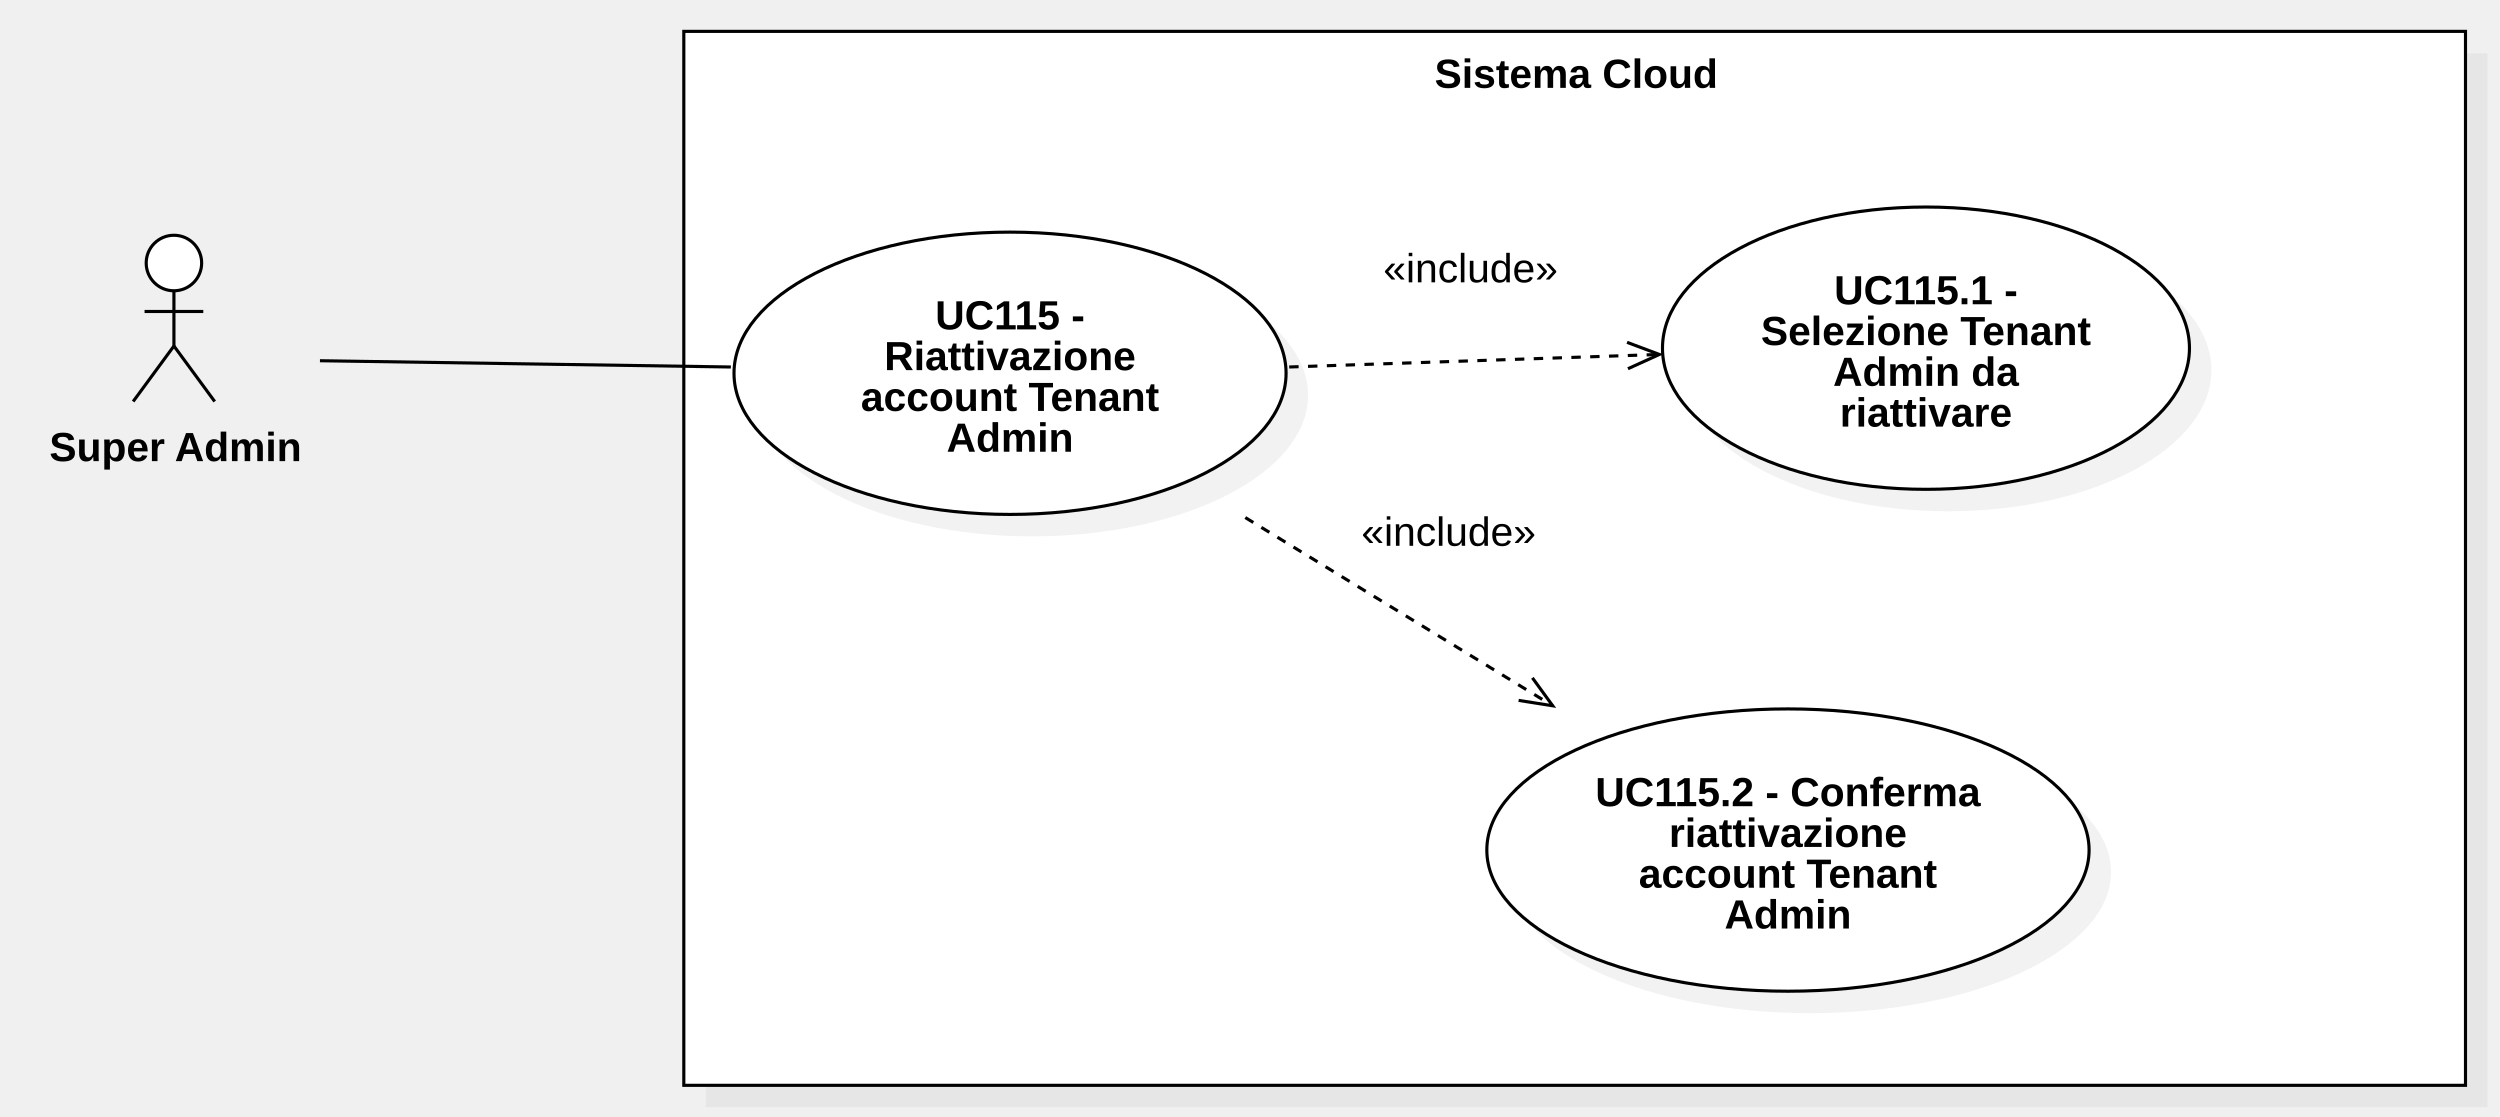
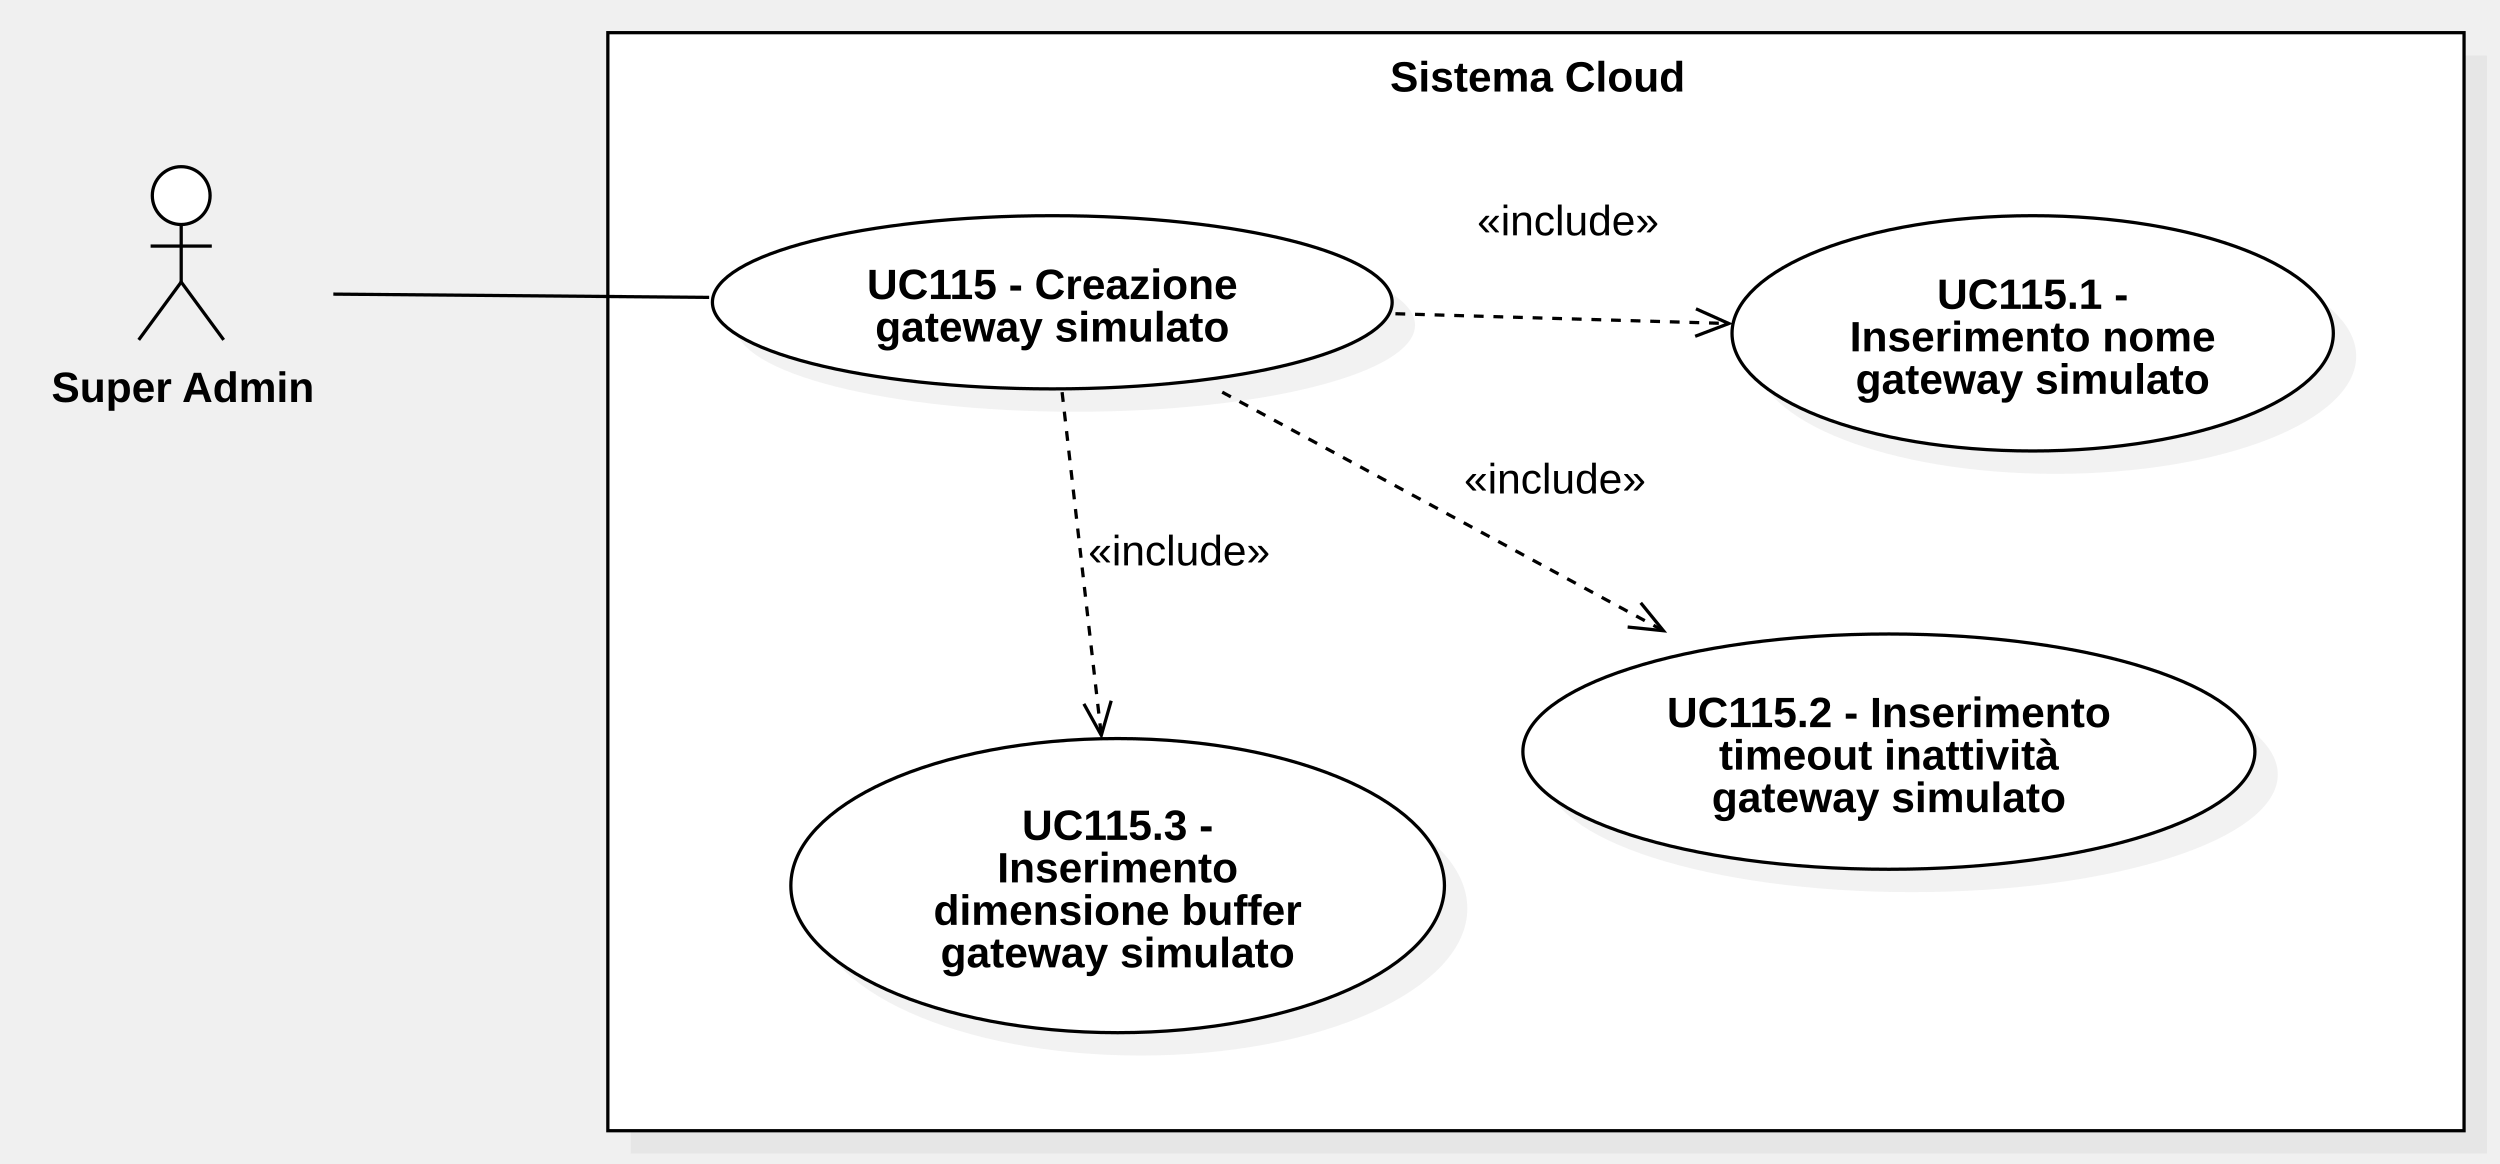
- <svg xmlns="http://www.w3.org/2000/svg" version="1.1" width="797" height="356">
+ <svg xmlns="http://www.w3.org/2000/svg" version="1.1" width="765" height="356">
  <defs />
  <g>
    <g>
-       <rect fill="#C0C0C0" stroke="none" x="476" y="446" width="568" height="336" transform="matrix(1 0 0 1 -251 -429)" fill-opacity="0.2" />
+       <rect fill="#C0C0C0" stroke="none" x="460" y="446" width="568" height="336" transform="matrix(1 0 0 1 -267 -429)" fill-opacity="0.2" />
    </g>
    <g>
-       <rect fill="#ffffff" stroke="none" x="469" y="439" width="568" height="336" transform="matrix(1 0 0 1 -251 -429)" />
+       <rect fill="#ffffff" stroke="none" x="453" y="439" width="568" height="336" transform="matrix(1 0 0 1 -267 -429)" />
    </g>
    <g>
-       <path fill="none" stroke="#000000" paint-order="fill stroke markers" d=" M 218 10 L 786 10 L 786 346 L 218 346 L 218 10 Z Z" stroke-miterlimit="10" stroke-dasharray="" />
+       <path fill="none" stroke="#000000" paint-order="fill stroke markers" d=" M 186 10 L 754 10 L 754 346 L 186 346 L 186 10 Z Z" stroke-miterlimit="10" stroke-dasharray="" />
    </g>
    <g>
      <g>
        <path fill="none" stroke="none" />
-         <text fill="#000000" stroke="none" font-family="Arial" font-size="13px" font-style="normal" font-weight="bold" text-decoration="undefined" x="753.5" y="452.5" text-anchor="middle" dominant-baseline="central" transform="matrix(1 0 0 1 -251 -429)">Sistema Cloud</text>
+         <text fill="#000000" stroke="none" font-family="Arial" font-size="13px" font-style="normal" font-weight="bold" text-decoration="undefined" x="737.5" y="452.5" text-anchor="middle" dominant-baseline="central" transform="matrix(1 0 0 1 -267 -429)">Sistema Cloud</text>
      </g>
    </g>
    <g>
-       <path fill="#ffffff" stroke="none" paint-order="stroke fill markers" d=" M 46.607 83.85 C 46.607 78.962 50.565 75 55.447 75 C 60.329 75 64.287 78.962 64.287 83.85 C 64.287 88.738 60.329 92.7 55.447 92.7 C 50.565 92.7 46.607 88.738 46.607 83.85 Z" />
+       <path fill="#ffffff" stroke="none" paint-order="stroke fill markers" d=" M 46.607 59.85 C 46.607 54.962 50.565 51 55.447 51 C 60.329 51 64.287 54.962 64.287 59.85 C 64.287 64.738 60.329 68.7 55.447 68.7 C 50.565 68.7 46.607 64.738 46.607 59.85 Z" />
    </g>
    <g>
-       <path fill="none" stroke="#000000" paint-order="fill stroke markers" d=" M 46.607 83.85 C 46.607 78.962 50.565 75 55.447 75 C 60.329 75 64.287 78.962 64.287 83.85 C 64.287 88.738 60.329 92.7 55.447 92.7 C 50.565 92.7 46.607 88.738 46.607 83.85 Z" stroke-miterlimit="10" stroke-dasharray="" />
+       <path fill="none" stroke="#000000" paint-order="fill stroke markers" d=" M 46.607 59.85 C 46.607 54.962 50.565 51 55.447 51 C 60.329 51 64.287 54.962 64.287 59.85 C 64.287 64.738 60.329 68.7 55.447 68.7 C 50.565 68.7 46.607 64.738 46.607 59.85 Z" stroke-miterlimit="10" stroke-dasharray="" />
    </g>
    <g>
-       <path fill="none" stroke="#000000" paint-order="fill stroke markers" d=" M 55.447 92.7 L 55.447 110.3" stroke-miterlimit="10" stroke-dasharray="" />
+       <path fill="none" stroke="#000000" paint-order="fill stroke markers" d=" M 55.447 68.7 L 55.447 86.3" stroke-miterlimit="10" stroke-dasharray="" />
    </g>
    <g>
-       <path fill="none" stroke="#000000" paint-order="fill stroke markers" d=" M 46.087 99.3 L 64.807 99.3" stroke-miterlimit="10" stroke-dasharray="" />
+       <path fill="none" stroke="#000000" paint-order="fill stroke markers" d=" M 46.087 75.3 L 64.807 75.3" stroke-miterlimit="10" stroke-dasharray="" />
    </g>
    <g>
-       <path fill="none" stroke="#000000" paint-order="fill stroke markers" d=" M 55.447 110.3 L 42.447 128" stroke-miterlimit="10" stroke-dasharray="" />
+       <path fill="none" stroke="#000000" paint-order="fill stroke markers" d=" M 55.447 86.3 L 42.447 104" stroke-miterlimit="10" stroke-dasharray="" />
    </g>
    <g>
-       <path fill="none" stroke="#000000" paint-order="fill stroke markers" d=" M 55.447 110.3 L 68.447 128" stroke-miterlimit="10" stroke-dasharray="" />
+       <path fill="none" stroke="#000000" paint-order="fill stroke markers" d=" M 55.447 86.3 L 68.447 104" stroke-miterlimit="10" stroke-dasharray="" />
    </g>
    <g>
      <g>
        <path fill="none" stroke="none" />
-         <text fill="#000000" stroke="none" font-family="Arial" font-size="13px" font-style="normal" font-weight="bold" text-decoration="undefined" x="306.947" y="571.5" text-anchor="middle" dominant-baseline="central" transform="matrix(1 0 0 1 -251 -429)">Super Admin</text>
+         <text fill="#000000" stroke="none" font-family="Arial" font-size="13px" font-style="normal" font-weight="bold" text-decoration="undefined" x="322.947" y="547.5" text-anchor="middle" dominant-baseline="central" transform="matrix(1 0 0 1 -267 -429)">Super Admin</text>
      </g>
    </g>
    <g>
-       <path fill="#C0C0C0" stroke="none" paint-order="stroke fill markers" d=" M 241 126 C 241 101.147 280.399 81 329 81 C 377.601 81 417 101.147 417 126 C 417 150.853 377.601 171 329 171 C 280.399 171 241 150.853 241 126 Z" fill-opacity="0.2" />
+       <path fill="#C0C0C0" stroke="none" paint-order="stroke fill markers" d=" M 225 99.5 C 225 84.864 271.562 73 329 73 C 386.438 73 433 84.864 433 99.5 C 433 114.136 386.438 126 329 126 C 271.562 126 225 114.136 225 99.5 Z" fill-opacity="0.2" />
    </g>
    <g>
-       <path fill="#ffffff" stroke="none" paint-order="stroke fill markers" d=" M 234 119 C 234 94.147 273.399 74 322 74 C 370.601 74 410 94.147 410 119 C 410 143.853 370.601 164 322 164 C 273.399 164 234 143.853 234 119 Z" />
+       <path fill="#ffffff" stroke="none" paint-order="stroke fill markers" d=" M 218 92.5 C 218 77.864 264.562 66 322 66 C 379.438 66 426 77.864 426 92.5 C 426 107.136 379.438 119 322 119 C 264.562 119 218 107.136 218 92.5 Z" />
    </g>
    <g>
-       <path fill="none" stroke="#000000" paint-order="fill stroke markers" d=" M 234 119 C 234 94.147 273.399 74 322 74 C 370.601 74 410 94.147 410 119 C 410 143.853 370.601 164 322 164 C 273.399 164 234 143.853 234 119 Z" stroke-miterlimit="10" stroke-dasharray="" />
+       <path fill="none" stroke="#000000" paint-order="fill stroke markers" d=" M 218 92.5 C 218 77.864 264.562 66 322 66 C 379.438 66 426 77.864 426 92.5 C 426 107.136 379.438 119 322 119 C 264.562 119 218 107.136 218 92.5 Z" stroke-miterlimit="10" stroke-dasharray="" />
    </g>
    <g>
      <g>
        <path fill="none" stroke="none" />
-         <text fill="#000000" stroke="none" font-family="Arial" font-size="13px" font-style="normal" font-weight="bold" text-decoration="undefined" x="573" y="529.5" text-anchor="middle" dominant-baseline="central" transform="matrix(1 0 0 1 -251 -429)">UC115 -</text>
-         <text fill="#000000" stroke="none" font-family="Arial" font-size="13px" font-style="normal" font-weight="bold" text-decoration="undefined" x="573" y="542.5" text-anchor="middle" dominant-baseline="central" transform="matrix(1 0 0 1 -251 -429)">Riattivazione</text>
-         <text fill="#000000" stroke="none" font-family="Arial" font-size="13px" font-style="normal" font-weight="bold" text-decoration="undefined" x="573" y="555.5" text-anchor="middle" dominant-baseline="central" transform="matrix(1 0 0 1 -251 -429)">account Tenant</text>
-         <text fill="#000000" stroke="none" font-family="Arial" font-size="13px" font-style="normal" font-weight="bold" text-decoration="undefined" x="573" y="568.5" text-anchor="middle" dominant-baseline="central" transform="matrix(1 0 0 1 -251 -429)">Admin</text>
+         <text fill="#000000" stroke="none" font-family="Arial" font-size="13px" font-style="normal" font-weight="bold" text-decoration="undefined" x="589" y="516" text-anchor="middle" dominant-baseline="central" transform="matrix(1 0 0 1 -267 -429)">UC115 - Creazione</text>
+         <text fill="#000000" stroke="none" font-family="Arial" font-size="13px" font-style="normal" font-weight="bold" text-decoration="undefined" x="589" y="529" text-anchor="middle" dominant-baseline="central" transform="matrix(1 0 0 1 -267 -429)">gateway simulato</text>
      </g>
    </g>
    <g>
-       <path fill="none" stroke="#000000" paint-order="fill stroke markers" d=" M 102 115 L 233 117" stroke-miterlimit="10" stroke-dasharray="" />
+       <path fill="none" stroke="#000000" paint-order="fill stroke markers" d=" M 102 90 L 217 91" stroke-miterlimit="10" stroke-dasharray="" />
    </g>
    <g>
-       <path fill="#C0C0C0" stroke="none" paint-order="stroke fill markers" d=" M 537 118 C 537 93.147 574.608 73 621 73 C 667.392 73 705 93.147 705 118 C 705 142.853 667.392 163 621 163 C 574.608 163 537 142.853 537 118 Z" fill-opacity="0.2" />
+       <path fill="#C0C0C0" stroke="none" paint-order="stroke fill markers" d=" M 537 109 C 537 89.118 578.19 73 629 73 C 679.81 73 721 89.118 721 109 C 721 128.882 679.81 145 629 145 C 578.19 145 537 128.882 537 109 Z" fill-opacity="0.2" />
    </g>
    <g>
-       <path fill="#ffffff" stroke="none" paint-order="stroke fill markers" d=" M 530 111 C 530 86.147 567.608 66 614 66 C 660.392 66 698 86.147 698 111 C 698 135.853 660.392 156 614 156 C 567.608 156 530 135.853 530 111 Z" />
+       <path fill="#ffffff" stroke="none" paint-order="stroke fill markers" d=" M 530 102 C 530 82.118 571.19 66 622 66 C 672.81 66 714 82.118 714 102 C 714 121.882 672.81 138 622 138 C 571.19 138 530 121.882 530 102 Z" />
    </g>
    <g>
-       <path fill="none" stroke="#000000" paint-order="fill stroke markers" d=" M 530 111 C 530 86.147 567.608 66 614 66 C 660.392 66 698 86.147 698 111 C 698 135.853 660.392 156 614 156 C 567.608 156 530 135.853 530 111 Z" stroke-miterlimit="10" stroke-dasharray="" />
+       <path fill="none" stroke="#000000" paint-order="fill stroke markers" d=" M 530 102 C 530 82.118 571.19 66 622 66 C 672.81 66 714 82.118 714 102 C 714 121.882 672.81 138 622 138 C 571.19 138 530 121.882 530 102 Z" stroke-miterlimit="10" stroke-dasharray="" />
    </g>
    <g>
      <g>
        <path fill="none" stroke="none" />
-         <text fill="#000000" stroke="none" font-family="Arial" font-size="13px" font-style="normal" font-weight="bold" text-decoration="undefined" x="865" y="521.5" text-anchor="middle" dominant-baseline="central" transform="matrix(1 0 0 1 -251 -429)">UC115.1 -</text>
-         <text fill="#000000" stroke="none" font-family="Arial" font-size="13px" font-style="normal" font-weight="bold" text-decoration="undefined" x="865" y="534.5" text-anchor="middle" dominant-baseline="central" transform="matrix(1 0 0 1 -251 -429)">Selezione Tenant</text>
-         <text fill="#000000" stroke="none" font-family="Arial" font-size="13px" font-style="normal" font-weight="bold" text-decoration="undefined" x="865" y="547.5" text-anchor="middle" dominant-baseline="central" transform="matrix(1 0 0 1 -251 -429)">Admin da</text>
-         <text fill="#000000" stroke="none" font-family="Arial" font-size="13px" font-style="normal" font-weight="bold" text-decoration="undefined" x="865" y="560.5" text-anchor="middle" dominant-baseline="central" transform="matrix(1 0 0 1 -251 -429)">riattivare</text>
+         <text fill="#000000" stroke="none" font-family="Arial" font-size="13px" font-style="normal" font-weight="bold" text-decoration="undefined" x="889" y="519" text-anchor="middle" dominant-baseline="central" transform="matrix(1 0 0 1 -267 -429)">UC115.1 -</text>
+         <text fill="#000000" stroke="none" font-family="Arial" font-size="13px" font-style="normal" font-weight="bold" text-decoration="undefined" x="889" y="532" text-anchor="middle" dominant-baseline="central" transform="matrix(1 0 0 1 -267 -429)">Inserimento nome</text>
+         <text fill="#000000" stroke="none" font-family="Arial" font-size="13px" font-style="normal" font-weight="bold" text-decoration="undefined" x="889" y="545" text-anchor="middle" dominant-baseline="central" transform="matrix(1 0 0 1 -267 -429)">gateway simulato</text>
      </g>
    </g>
    <g>
-       <path fill="none" stroke="#000000" paint-order="fill stroke markers" d=" M 411 117 L 529 113" stroke-miterlimit="10" stroke-dasharray="3" />
+       <path fill="none" stroke="#000000" paint-order="fill stroke markers" d=" M 427 96 L 529 99" stroke-miterlimit="10" stroke-dasharray="3" />
    </g>
    <g>
-       <path fill="none" stroke="#000000" paint-order="fill stroke markers" d=" M 518.986 117.551 L 529 113 L 518.701 109.137" stroke-miterlimit="10" stroke-dasharray="" />
+       <path fill="none" stroke="#000000" paint-order="fill stroke markers" d=" M 518.718 102.909 L 529 99 L 518.965 94.494" stroke-miterlimit="10" stroke-dasharray="" />
    </g>
    <g>
-       <rect fill="#ffffff" stroke="none" x="692" y="508" width="55.656" height="13" transform="matrix(1 0 0 1 -251 -429)" />
+       <rect fill="#ffffff" stroke="none" x="719" y="490" width="55.656" height="13" transform="matrix(1 0 0 1 -267 -429)" />
    </g>
    <g>
      <g>
        <path fill="none" stroke="none" />
-         <text fill="#000000" stroke="none" font-family="Arial" font-size="13px" font-style="normal" font-weight="normal" text-decoration="undefined" x="719.828" y="514.5" text-anchor="middle" dominant-baseline="central" transform="matrix(1 0 0 1 -251 -429)">«include»</text>
+         <text fill="#000000" stroke="none" font-family="Arial" font-size="13px" font-style="normal" font-weight="normal" text-decoration="undefined" x="746.828" y="496.5" text-anchor="middle" dominant-baseline="central" transform="matrix(1 0 0 1 -267 -429)">«include»</text>
      </g>
    </g>
    <g>
-       <path fill="#C0C0C0" stroke="none" paint-order="stroke fill markers" d=" M 481 278 C 481 253.147 523.981 233 577 233 C 630.019 233 673 253.147 673 278 C 673 302.853 630.019 323 577 323 C 523.981 323 481 302.853 481 278 Z" fill-opacity="0.2" />
+       <path fill="#C0C0C0" stroke="none" paint-order="stroke fill markers" d=" M 473 237 C 473 217.118 523.144 201 585 201 C 646.856 201 697 217.118 697 237 C 697 256.882 646.856 273 585 273 C 523.144 273 473 256.882 473 237 Z" fill-opacity="0.2" />
    </g>
    <g>
-       <path fill="#ffffff" stroke="none" paint-order="stroke fill markers" d=" M 474 271 C 474 246.147 516.981 226 570 226 C 623.019 226 666 246.147 666 271 C 666 295.853 623.019 316 570 316 C 516.981 316 474 295.853 474 271 Z" />
+       <path fill="#ffffff" stroke="none" paint-order="stroke fill markers" d=" M 466 230 C 466 210.118 516.144 194 578 194 C 639.856 194 690 210.118 690 230 C 690 249.882 639.856 266 578 266 C 516.144 266 466 249.882 466 230 Z" />
    </g>
    <g>
-       <path fill="none" stroke="#000000" paint-order="fill stroke markers" d=" M 474 271 C 474 246.147 516.981 226 570 226 C 623.019 226 666 246.147 666 271 C 666 295.853 623.019 316 570 316 C 516.981 316 474 295.853 474 271 Z" stroke-miterlimit="10" stroke-dasharray="" />
+       <path fill="none" stroke="#000000" paint-order="fill stroke markers" d=" M 466 230 C 466 210.118 516.144 194 578 194 C 639.856 194 690 210.118 690 230 C 690 249.882 639.856 266 578 266 C 516.144 266 466 249.882 466 230 Z" stroke-miterlimit="10" stroke-dasharray="" />
    </g>
    <g>
      <g>
        <path fill="none" stroke="none" />
-         <text fill="#000000" stroke="none" font-family="Arial" font-size="13px" font-style="normal" font-weight="bold" text-decoration="undefined" x="821" y="681.5" text-anchor="middle" dominant-baseline="central" transform="matrix(1 0 0 1 -251 -429)">UC115.2 - Conferma</text>
-         <text fill="#000000" stroke="none" font-family="Arial" font-size="13px" font-style="normal" font-weight="bold" text-decoration="undefined" x="821" y="694.5" text-anchor="middle" dominant-baseline="central" transform="matrix(1 0 0 1 -251 -429)">riattivazione</text>
-         <text fill="#000000" stroke="none" font-family="Arial" font-size="13px" font-style="normal" font-weight="bold" text-decoration="undefined" x="821" y="707.5" text-anchor="middle" dominant-baseline="central" transform="matrix(1 0 0 1 -251 -429)">account Tenant</text>
-         <text fill="#000000" stroke="none" font-family="Arial" font-size="13px" font-style="normal" font-weight="bold" text-decoration="undefined" x="821" y="720.5" text-anchor="middle" dominant-baseline="central" transform="matrix(1 0 0 1 -251 -429)">Admin</text>
+         <text fill="#000000" stroke="none" font-family="Arial" font-size="13px" font-style="normal" font-weight="bold" text-decoration="undefined" x="845" y="647" text-anchor="middle" dominant-baseline="central" transform="matrix(1 0 0 1 -267 -429)">UC115.2 - Inserimento</text>
+         <text fill="#000000" stroke="none" font-family="Arial" font-size="13px" font-style="normal" font-weight="bold" text-decoration="undefined" x="845" y="660" text-anchor="middle" dominant-baseline="central" transform="matrix(1 0 0 1 -267 -429)">timeout inattività</text>
+         <text fill="#000000" stroke="none" font-family="Arial" font-size="13px" font-style="normal" font-weight="bold" text-decoration="undefined" x="845" y="673" text-anchor="middle" dominant-baseline="central" transform="matrix(1 0 0 1 -267 -429)">gateway simulato</text>
      </g>
    </g>
    <g>
-       <path fill="none" stroke="#000000" paint-order="fill stroke markers" d=" M 397 165 L 495 225" stroke-miterlimit="10" stroke-dasharray="3" />
+       <path fill="none" stroke="#000000" paint-order="fill stroke markers" d=" M 374 120 L 509 193" stroke-miterlimit="10" stroke-dasharray="3" />
    </g>
    <g>
-       <path fill="none" stroke="#000000" paint-order="fill stroke markers" d=" M 484.135 223.284 L 495 225 L 488.531 216.103" stroke-miterlimit="10" stroke-dasharray="" />
+       <path fill="none" stroke="#000000" paint-order="fill stroke markers" d=" M 498.058 191.869 L 509 193 L 502.063 184.463" stroke-miterlimit="10" stroke-dasharray="" />
    </g>
    <g>
-       <rect fill="#ffffff" stroke="none" x="685" y="592" width="55.656" height="13" transform="matrix(1 0 0 1 -251 -429)" />
+       <rect fill="#ffffff" stroke="none" x="715" y="569" width="55.656" height="13" transform="matrix(1 0 0 1 -267 -429)" />
    </g>
    <g>
      <g>
        <path fill="none" stroke="none" />
-         <text fill="#000000" stroke="none" font-family="Arial" font-size="13px" font-style="normal" font-weight="normal" text-decoration="undefined" x="712.828" y="598.5" text-anchor="middle" dominant-baseline="central" transform="matrix(1 0 0 1 -251 -429)">«include»</text>
+         <text fill="#000000" stroke="none" font-family="Arial" font-size="13px" font-style="normal" font-weight="normal" text-decoration="undefined" x="742.828" y="575.5" text-anchor="middle" dominant-baseline="central" transform="matrix(1 0 0 1 -267 -429)">«include»</text>
+       </g>
+     </g>
+     <g>
+       <path fill="#C0C0C0" stroke="none" paint-order="stroke fill markers" d=" M 249 278 C 249 253.147 293.772 233 349 233 C 404.228 233 449 253.147 449 278 C 449 302.853 404.228 323 349 323 C 293.772 323 249 302.853 249 278 Z" fill-opacity="0.2" />
+     </g>
+     <g>
+       <path fill="#ffffff" stroke="none" paint-order="stroke fill markers" d=" M 242 271 C 242 246.147 286.772 226 342 226 C 397.228 226 442 246.147 442 271 C 442 295.853 397.228 316 342 316 C 286.772 316 242 295.853 242 271 Z" />
+     </g>
+     <g>
+       <path fill="none" stroke="#000000" paint-order="fill stroke markers" d=" M 242 271 C 242 246.147 286.772 226 342 226 C 397.228 226 442 246.147 442 271 C 442 295.853 397.228 316 342 316 C 286.772 316 242 295.853 242 271 Z" stroke-miterlimit="10" stroke-dasharray="" />
+     </g>
+     <g>
+       <g>
+         <path fill="none" stroke="none" />
+         <text fill="#000000" stroke="none" font-family="Arial" font-size="13px" font-style="normal" font-weight="bold" text-decoration="undefined" x="609" y="681.5" text-anchor="middle" dominant-baseline="central" transform="matrix(1 0 0 1 -267 -429)">UC115.3 -</text>
+         <text fill="#000000" stroke="none" font-family="Arial" font-size="13px" font-style="normal" font-weight="bold" text-decoration="undefined" x="609" y="694.5" text-anchor="middle" dominant-baseline="central" transform="matrix(1 0 0 1 -267 -429)">Inserimento</text>
+         <text fill="#000000" stroke="none" font-family="Arial" font-size="13px" font-style="normal" font-weight="bold" text-decoration="undefined" x="609" y="707.5" text-anchor="middle" dominant-baseline="central" transform="matrix(1 0 0 1 -267 -429)">dimensione buffer</text>
+         <text fill="#000000" stroke="none" font-family="Arial" font-size="13px" font-style="normal" font-weight="bold" text-decoration="undefined" x="609" y="720.5" text-anchor="middle" dominant-baseline="central" transform="matrix(1 0 0 1 -267 -429)">gateway simulato</text>
+       </g>
+     </g>
+     <g>
+       <path fill="none" stroke="#000000" paint-order="fill stroke markers" d=" M 325 120 L 337 225" stroke-miterlimit="10" stroke-dasharray="3" />
+     </g>
+     <g>
+       <path fill="none" stroke="#000000" paint-order="fill stroke markers" d=" M 331.664 215.381 L 337 225 L 340.028 214.425" stroke-miterlimit="10" stroke-dasharray="" />
+     </g>
+     <g>
+       <rect fill="#ffffff" stroke="none" x="600" y="591" width="55.656" height="13" transform="matrix(1 0 0 1 -267 -429)" />
+     </g>
+     <g>
+       <g>
+         <path fill="none" stroke="none" />
+         <text fill="#000000" stroke="none" font-family="Arial" font-size="13px" font-style="normal" font-weight="normal" text-decoration="undefined" x="627.828" y="597.5" text-anchor="middle" dominant-baseline="central" transform="matrix(1 0 0 1 -267 -429)">«include»</text>
      </g>
    </g>
  </g>
</svg>
